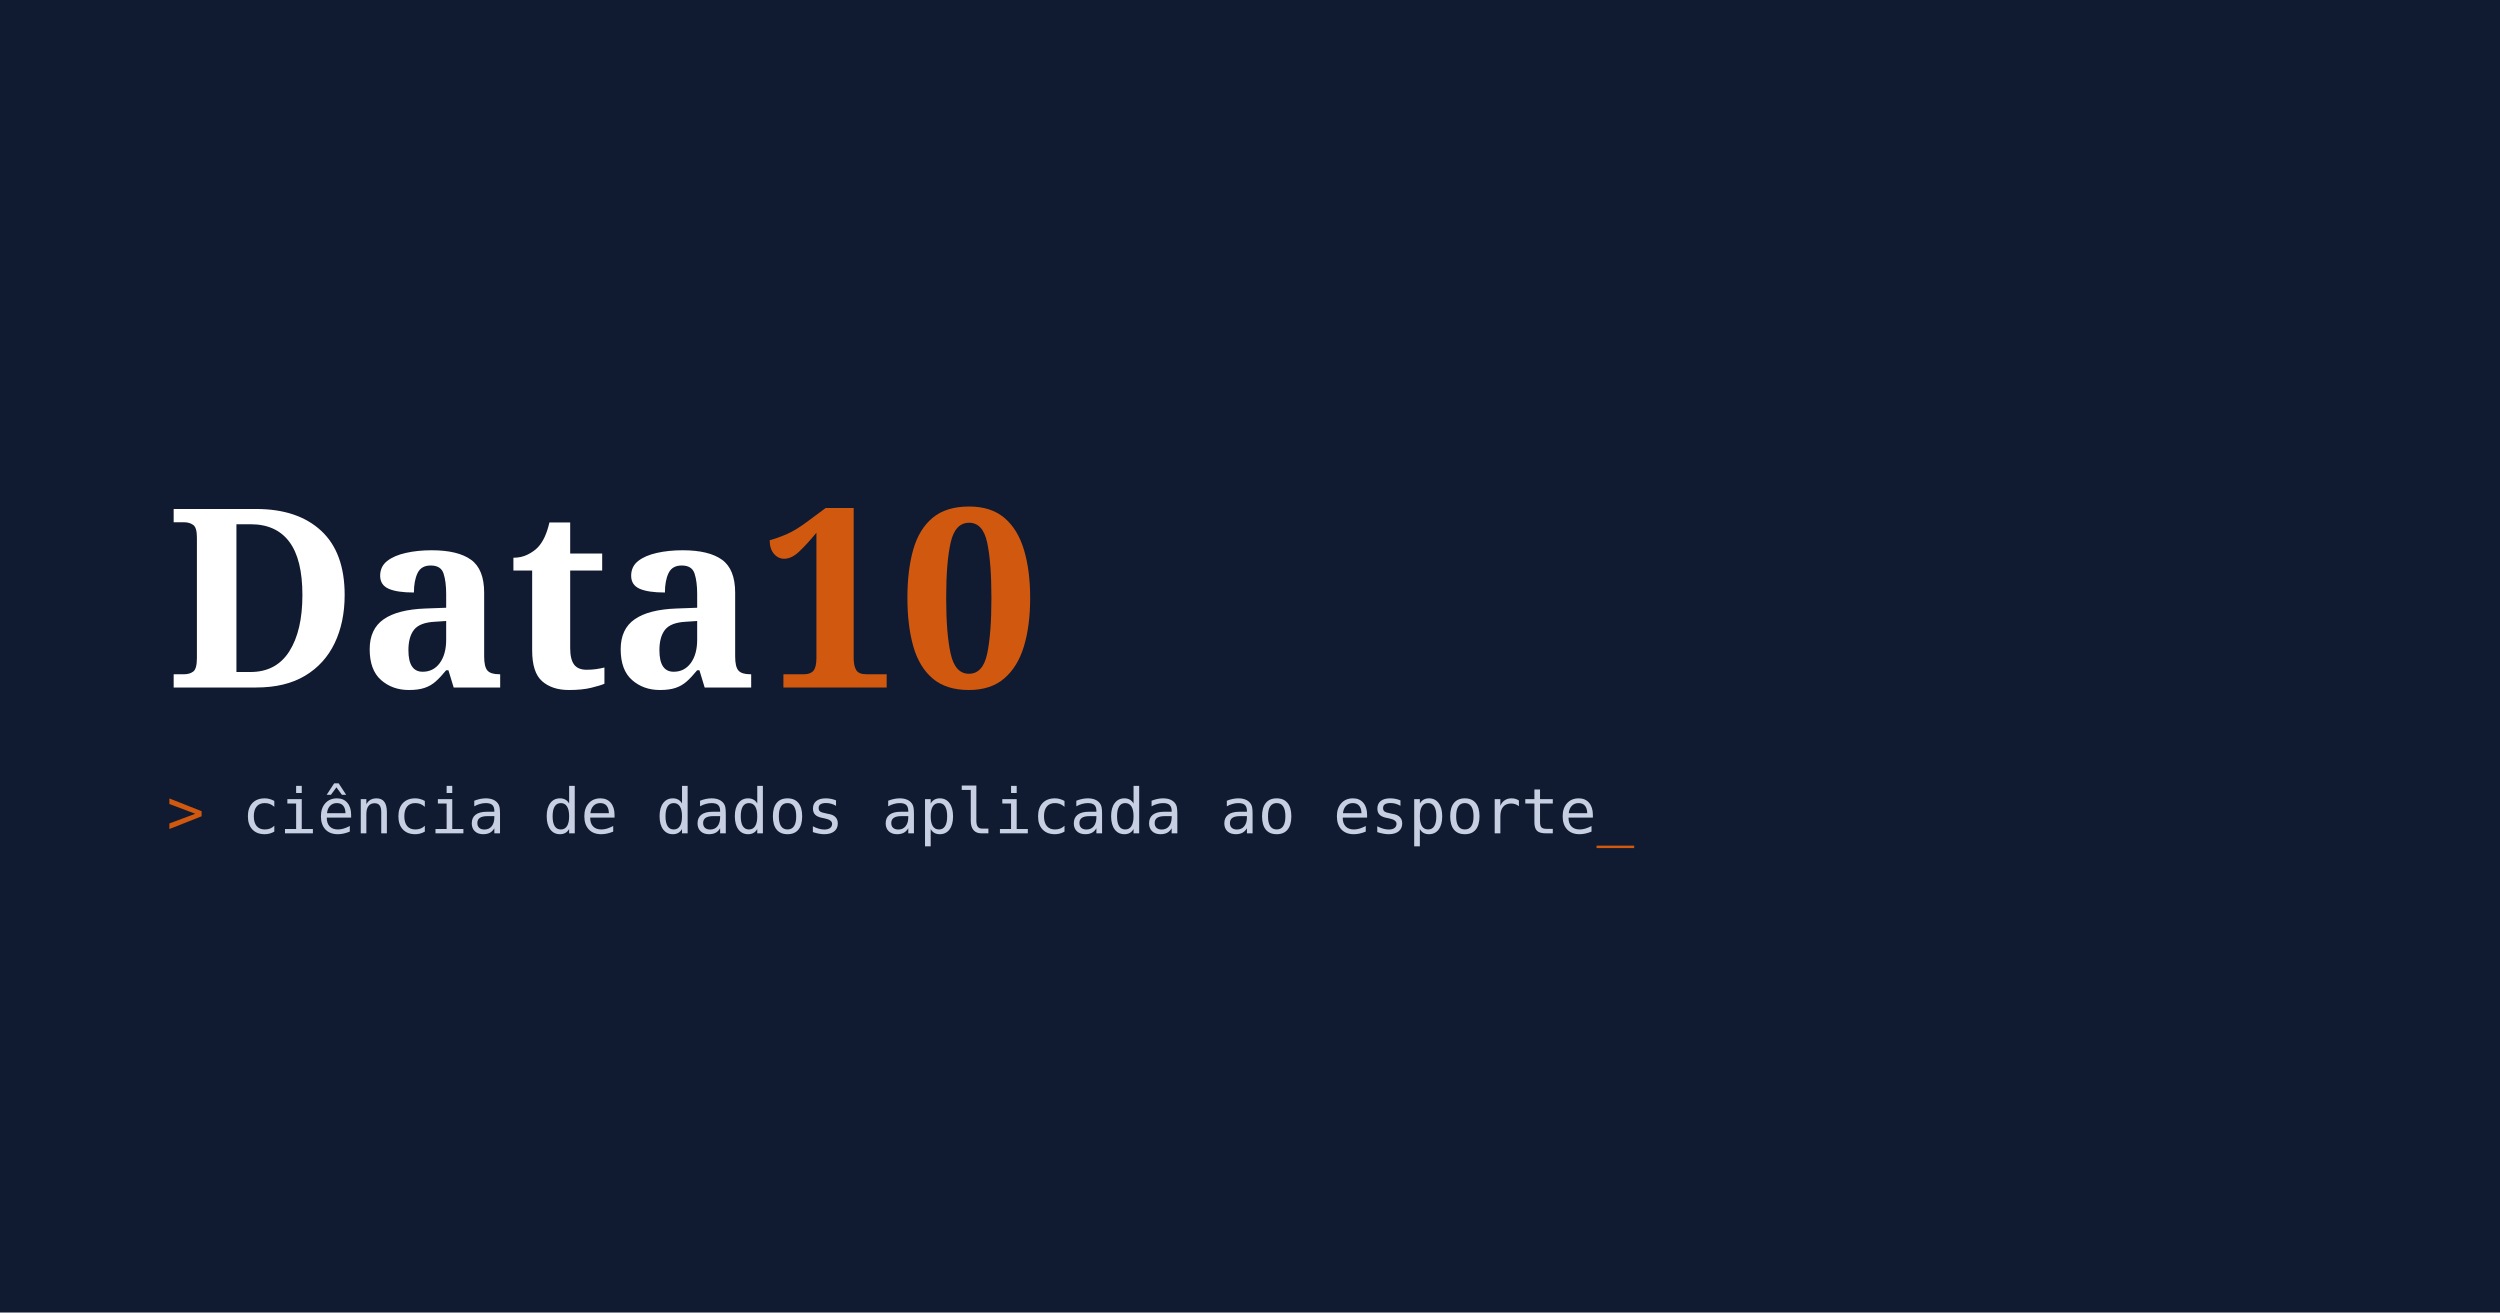
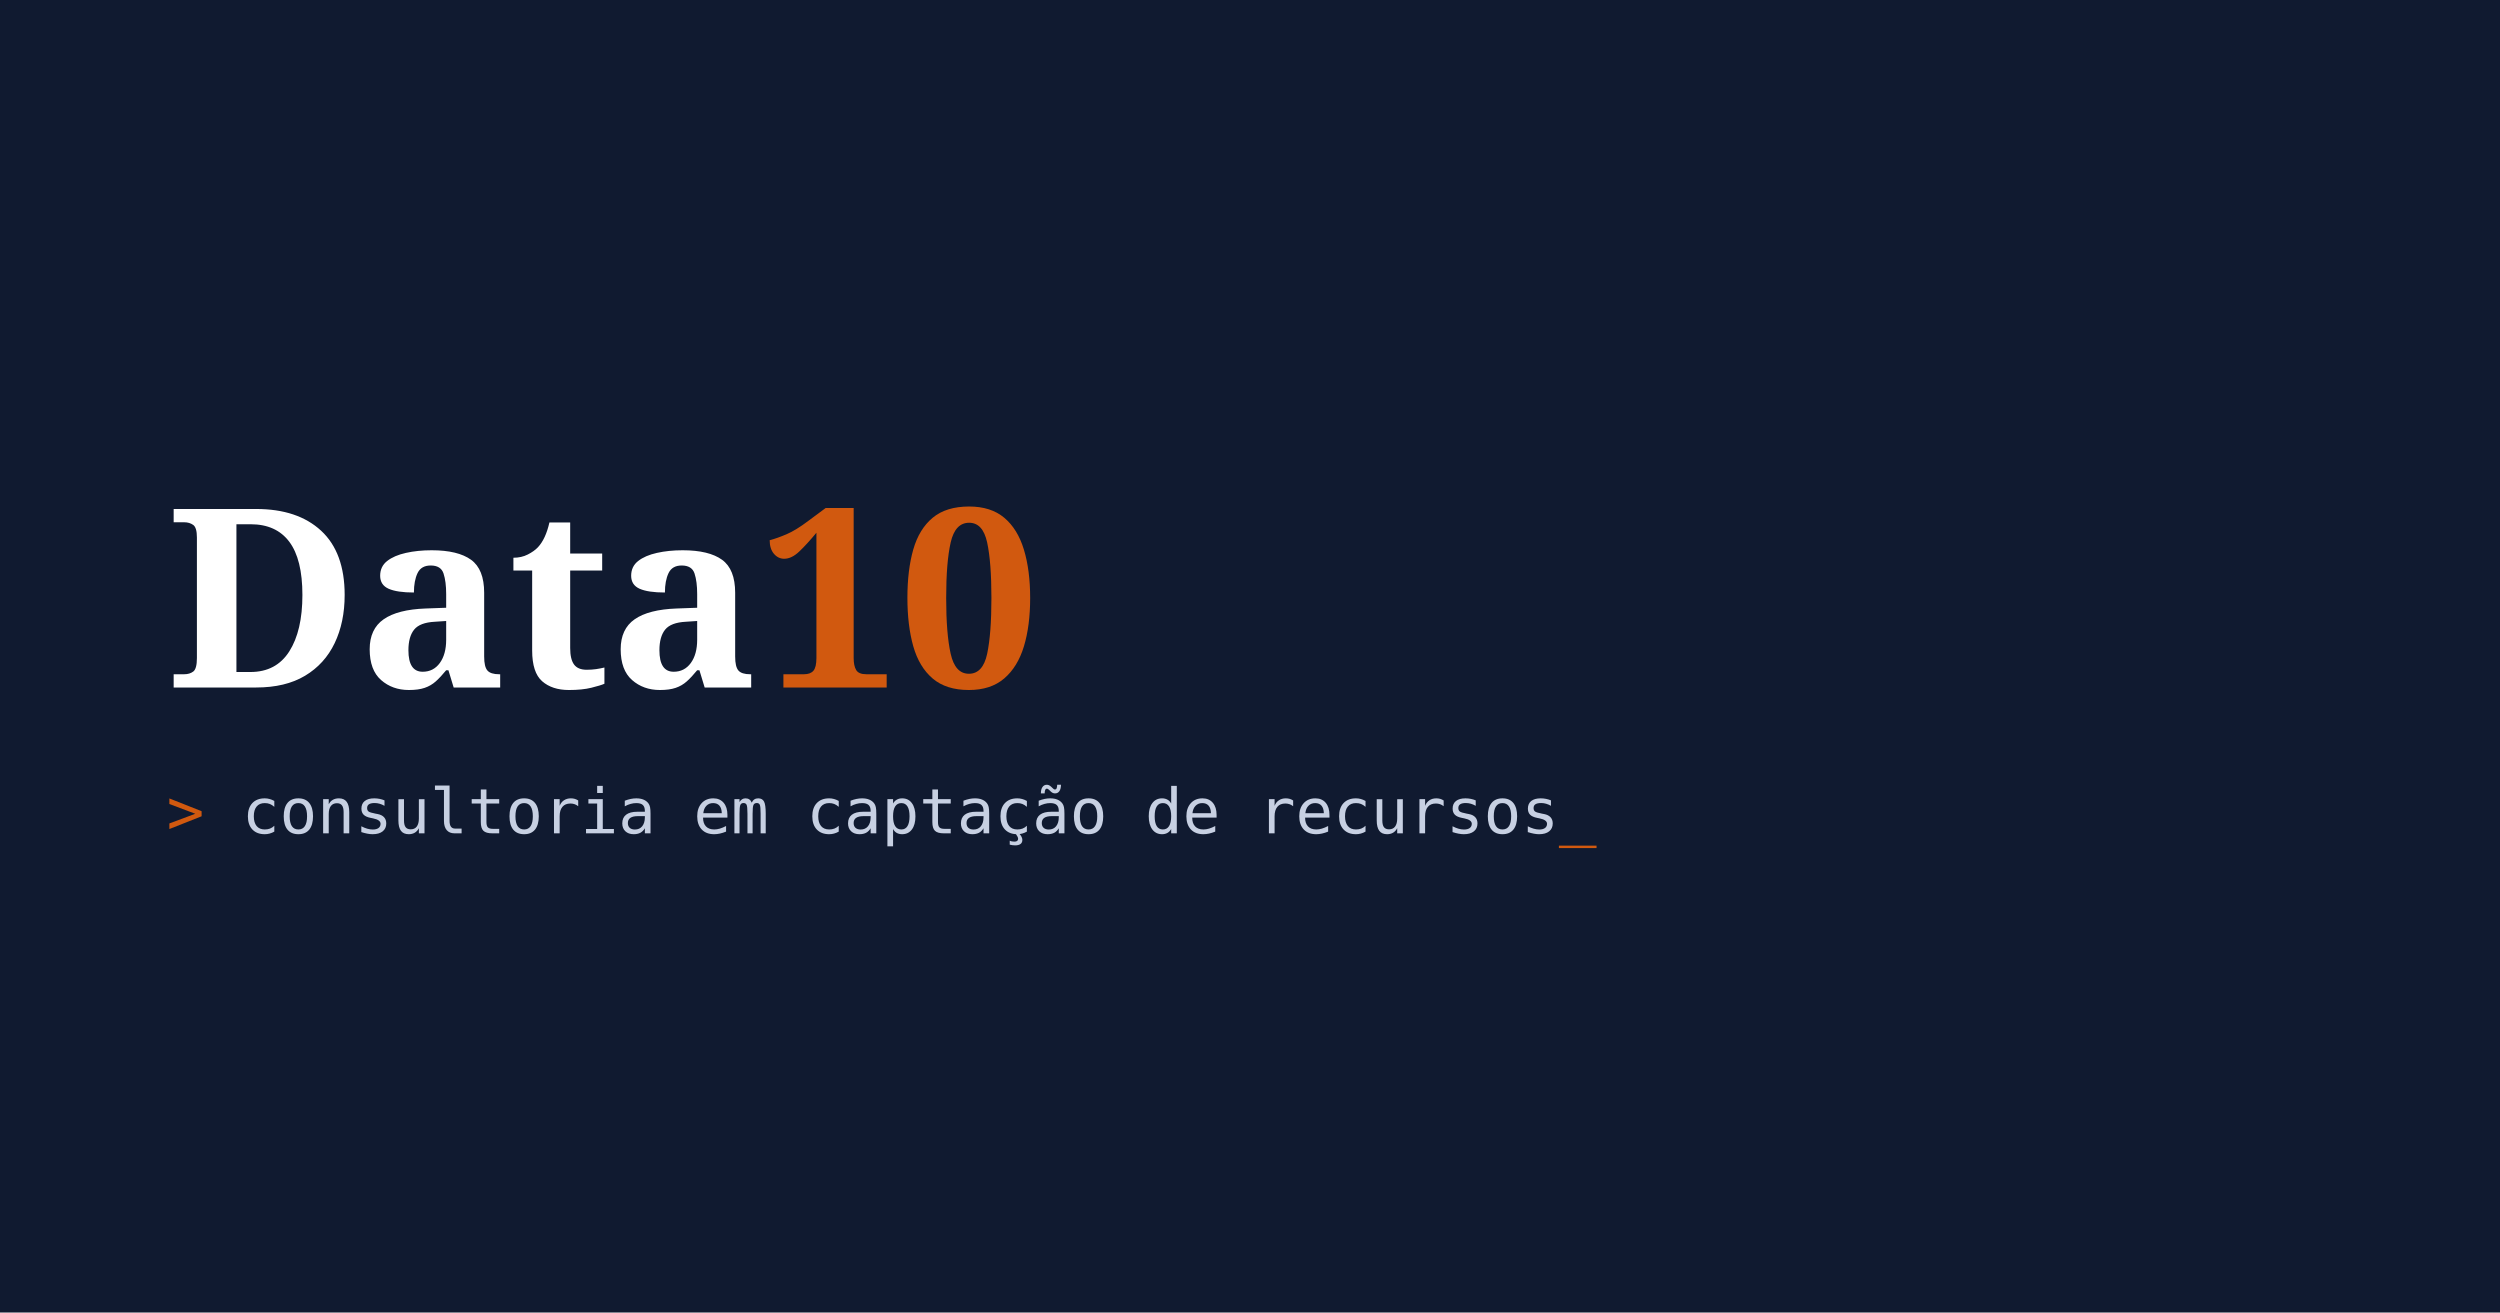
<svg xmlns="http://www.w3.org/2000/svg" width="1200" height="630" viewBox="0 0 1200 630">
  <rect width="1200" height="630" fill="#101a30" />
  <text x="80" y="330" font-family="Georgia, serif" font-size="120" font-weight="700" fill="#ffffff">Data<tspan fill="#d1590f">10</tspan>
  </text>
  <text x="80" y="400" font-family="DejaVu Sans Mono, Liberation Mono, monospace" font-size="30" fill="#c7d0e2">
-     <tspan fill="#d1590f">&gt;</tspan> ciência de dados aplicada ao esporte<tspan fill="#d1590f">_</tspan>
+     <tspan fill="#d1590f">&gt;</tspan> consultoria em captação de recursos<tspan fill="#d1590f">_</tspan>
  </text>
</svg>
